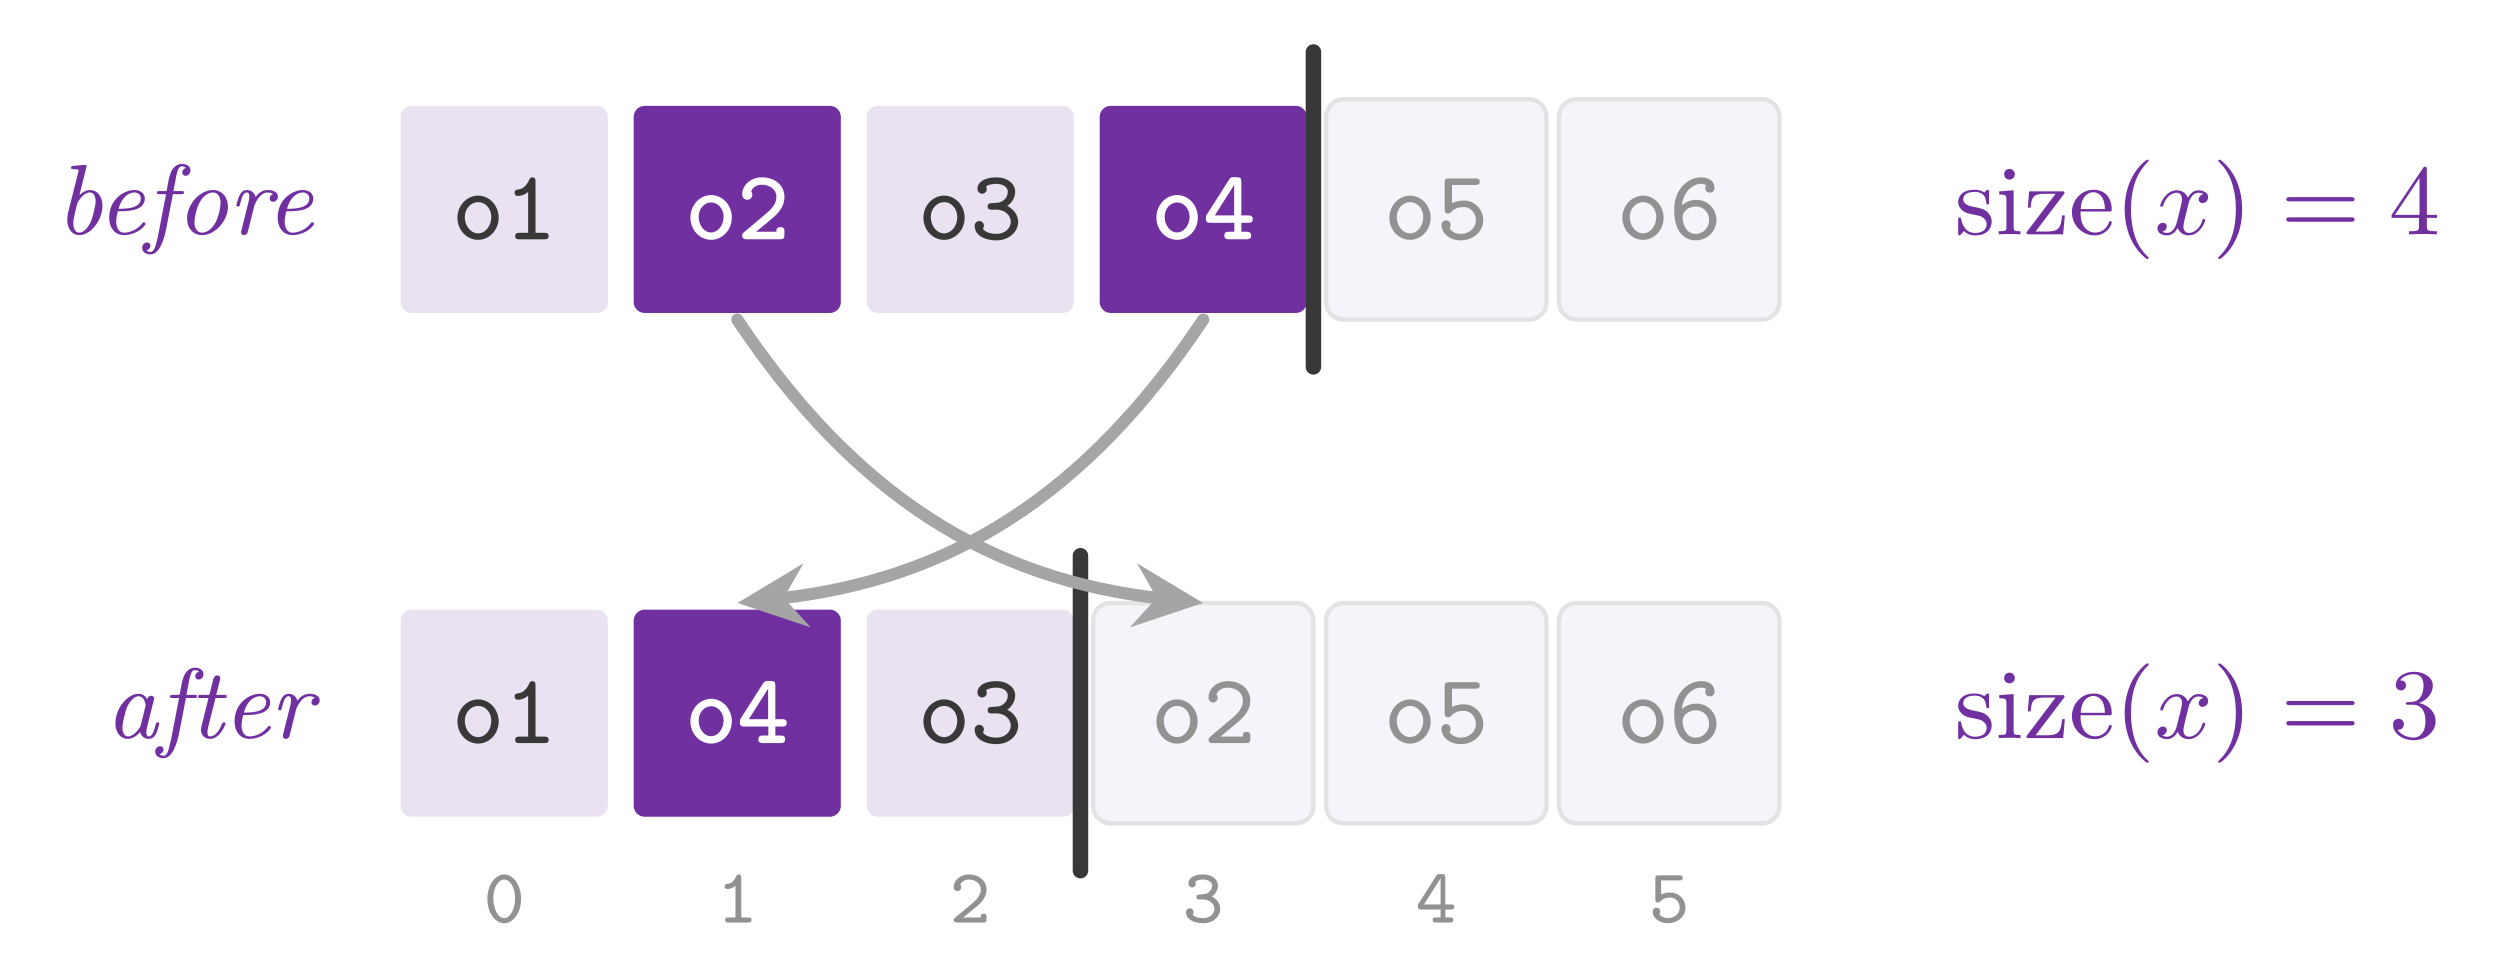
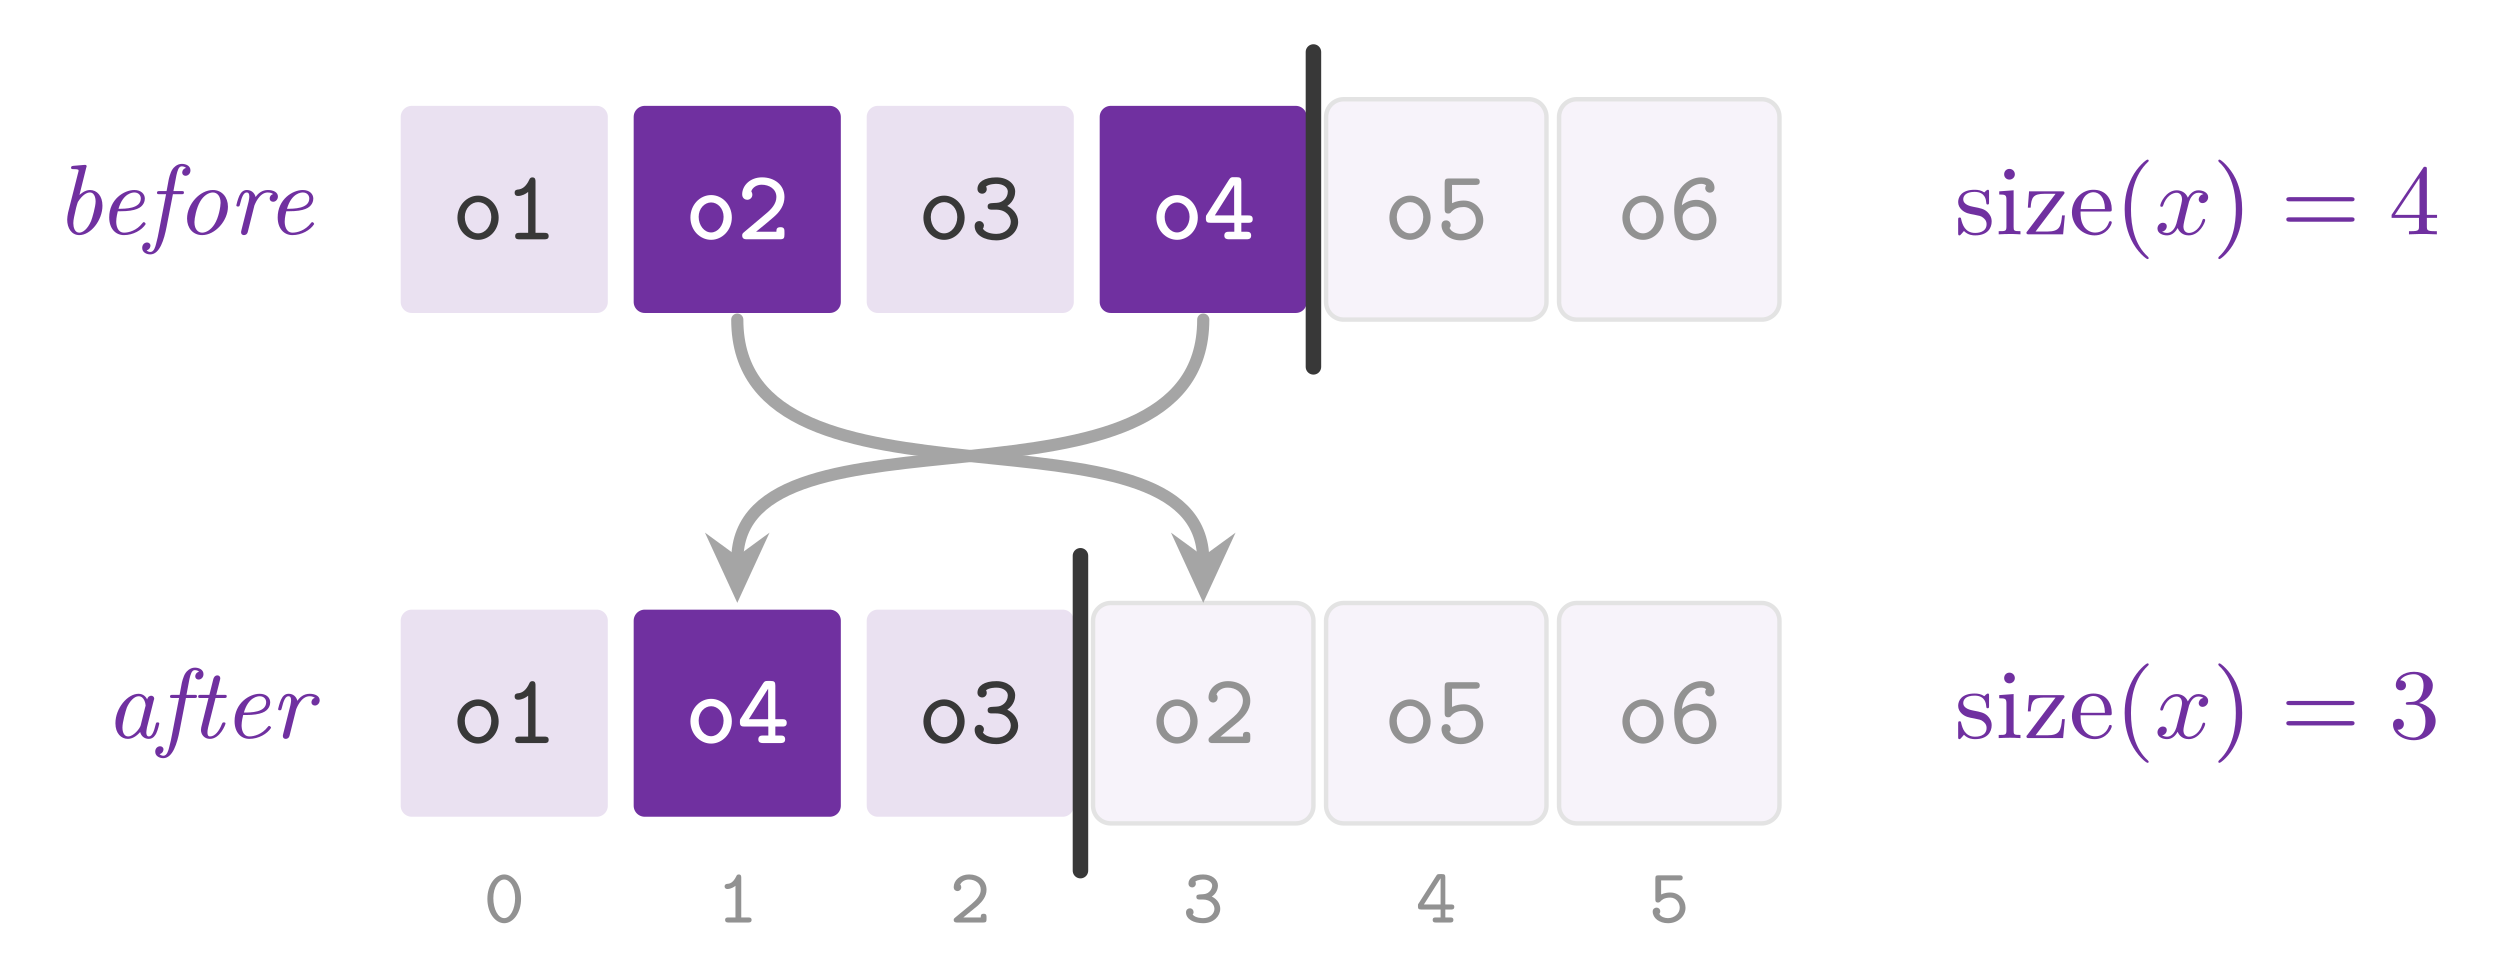
<svg xmlns="http://www.w3.org/2000/svg" xmlns:xlink="http://www.w3.org/1999/xlink" width="222.616pt" height="87.039pt" viewBox="0 0 222.616 87.039">
  <defs>
    <g>
      <g id="glyph-0-0">
        <path d="M 4.156 -2.531 C 4.156 -3.391 3.672 -3.922 3.047 -3.922 C 2.578 -3.922 2.188 -3.547 2.109 -3.484 L 2.703 -5.875 C 2.734 -6 2.75 -6.016 2.75 -6.031 C 2.75 -6.156 2.656 -6.172 2.516 -6.156 L 1.594 -6.078 C 1.453 -6.062 1.359 -6.047 1.359 -5.906 C 1.359 -5.781 1.453 -5.781 1.609 -5.781 C 2.031 -5.781 2.031 -5.719 2.031 -5.641 C 2.031 -5.578 2 -5.5 1.984 -5.438 L 1.094 -1.906 C 1.047 -1.688 1.016 -1.422 1.016 -1.281 C 1.016 -0.531 1.406 0.094 2.094 0.094 C 3.109 0.094 4.156 -1.219 4.156 -2.531 Z M 3.141 -1.156 C 2.828 -0.422 2.391 -0.125 2.094 -0.125 C 1.672 -0.125 1.562 -0.625 1.562 -0.969 C 1.562 -1.297 1.656 -1.641 1.812 -2.344 C 1.859 -2.516 1.953 -2.844 1.969 -2.859 C 2.375 -3.5 2.766 -3.703 3.031 -3.703 C 3.547 -3.703 3.547 -2.969 3.547 -2.906 C 3.547 -2.453 3.25 -1.422 3.141 -1.156 Z M 3.141 -1.156 " />
      </g>
      <g id="glyph-0-1">
        <path d="M 4.281 -0.891 C 4.25 -1.016 4.156 -1.062 4.109 -1.062 C 4.062 -1.062 4.047 -1.047 3.984 -0.969 C 3.484 -0.312 2.766 -0.125 2.359 -0.125 C 1.75 -0.125 1.656 -0.797 1.656 -1.109 C 1.656 -1.188 1.656 -1.469 1.797 -2.031 L 2.062 -2.031 C 2.719 -2.031 3.188 -2.109 3.5 -2.234 C 4.125 -2.469 4.203 -2.969 4.203 -3.156 C 4.203 -3.562 3.875 -3.922 3.266 -3.922 C 2.359 -3.922 1.031 -3.094 1.031 -1.484 C 1.031 -0.484 1.594 0.094 2.344 0.094 C 3.156 0.094 3.938 -0.344 4.281 -0.891 Z M 3.844 -3.172 C 3.844 -2.25 2.438 -2.25 1.859 -2.25 C 2.266 -3.672 3.141 -3.703 3.266 -3.703 C 3.656 -3.703 3.844 -3.438 3.844 -3.172 Z M 3.844 -3.172 " />
      </g>
      <g id="glyph-0-2">
        <path d="M 4.078 -5.672 C 4.078 -6.078 3.672 -6.25 3.312 -6.25 C 2.859 -6.25 2.562 -5.891 2.5 -5.797 C 2.266 -5.484 2.141 -4.844 2.141 -4.844 L 1.953 -3.828 L 1.344 -3.828 C 1.203 -3.828 1.094 -3.828 1.094 -3.672 C 1.094 -3.547 1.203 -3.547 1.344 -3.547 L 1.906 -3.547 L 1.281 -0.312 C 1.172 0.25 1.172 0.266 1.016 0.875 C 0.953 1.125 0.828 1.594 0.516 1.594 C 0.484 1.594 0.297 1.594 0.172 1.453 C 0.484 1.359 0.516 1.094 0.516 1.031 C 0.516 0.859 0.375 0.75 0.219 0.75 C 0.016 0.75 -0.219 0.906 -0.219 1.234 C -0.219 1.625 0.156 1.812 0.5 1.812 C 1.344 1.812 1.734 0.484 1.953 -0.641 L 2.516 -3.547 L 3.25 -3.547 C 3.406 -3.547 3.5 -3.547 3.5 -3.703 C 3.5 -3.828 3.406 -3.828 3.266 -3.828 L 2.562 -3.828 L 2.828 -5.234 C 2.922 -5.625 3.016 -6.031 3.312 -6.031 C 3.312 -6.031 3.547 -6.031 3.688 -5.891 C 3.359 -5.797 3.344 -5.531 3.344 -5.469 C 3.344 -5.297 3.484 -5.188 3.641 -5.188 C 3.828 -5.188 4.078 -5.344 4.078 -5.672 Z M 4.078 -5.672 " />
      </g>
      <g id="glyph-0-3">
        <path d="M 4.625 -2.438 C 4.625 -3.281 4.094 -3.922 3.281 -3.922 C 2.141 -3.922 0.984 -2.672 0.984 -1.375 C 0.984 -0.547 1.5 0.094 2.328 0.094 C 3.484 0.094 4.625 -1.188 4.625 -2.438 Z M 3.969 -2.781 C 3.969 -2.469 3.812 -1.453 3.406 -0.844 C 3.125 -0.406 2.703 -0.125 2.328 -0.125 C 2.031 -0.125 1.641 -0.344 1.641 -1.062 C 1.641 -1.406 1.812 -2.328 2.156 -2.906 C 2.453 -3.422 2.906 -3.703 3.281 -3.703 C 3.672 -3.703 3.969 -3.375 3.969 -2.781 Z M 3.969 -2.781 " />
      </g>
      <g id="glyph-0-4">
        <path d="M 4.422 -3.344 C 4.422 -3.719 4.016 -3.922 3.531 -3.922 C 3 -3.922 2.641 -3.609 2.438 -3.297 C 2.328 -3.703 2.031 -3.922 1.656 -3.922 C 1.359 -3.922 1.141 -3.75 0.984 -3.406 C 0.844 -3.094 0.719 -2.594 0.719 -2.562 C 0.719 -2.453 0.812 -2.453 0.875 -2.453 C 1 -2.453 1 -2.484 1.047 -2.656 C 1.219 -3.375 1.391 -3.703 1.641 -3.703 C 1.781 -3.703 1.875 -3.625 1.875 -3.344 C 1.875 -3.156 1.812 -2.922 1.812 -2.891 L 1.172 -0.344 C 1.141 -0.219 1.141 -0.188 1.141 -0.156 C 1.141 0.016 1.266 0.094 1.391 0.094 C 1.516 0.094 1.688 0.047 1.75 -0.234 L 2.328 -2.547 C 2.359 -2.609 2.75 -3.703 3.516 -3.703 C 3.562 -3.703 3.812 -3.703 4 -3.562 C 3.734 -3.484 3.688 -3.266 3.688 -3.156 C 3.688 -2.984 3.828 -2.875 4 -2.875 C 4.219 -2.875 4.422 -3.078 4.422 -3.344 Z M 4.422 -3.344 " />
      </g>
      <g id="glyph-0-5">
        <path d="M 4.797 -1.266 C 4.797 -1.375 4.688 -1.375 4.656 -1.375 C 4.516 -1.375 4.516 -1.344 4.469 -1.172 C 4.328 -0.578 4.156 -0.125 3.875 -0.125 C 3.703 -0.125 3.641 -0.266 3.641 -0.484 C 3.641 -0.562 3.672 -0.766 3.703 -0.938 L 4.297 -3.312 C 4.344 -3.438 4.344 -3.469 4.344 -3.5 C 4.344 -3.641 4.219 -3.75 4.078 -3.75 C 3.969 -3.75 3.766 -3.672 3.719 -3.422 C 3.625 -3.609 3.406 -3.922 2.953 -3.922 C 1.969 -3.922 0.891 -2.641 0.891 -1.297 C 0.891 -0.391 1.406 0.094 2 0.094 C 2.531 0.094 2.922 -0.328 3.094 -0.516 C 3.188 -0.125 3.5 0.094 3.859 0.094 C 4.266 0.094 4.453 -0.25 4.531 -0.406 C 4.688 -0.734 4.797 -1.25 4.797 -1.266 Z M 3.141 -1.109 C 3.062 -0.812 2.5 -0.125 2.031 -0.125 C 1.531 -0.125 1.516 -0.781 1.516 -0.922 C 1.516 -1.359 1.781 -2.344 1.906 -2.688 C 2.141 -3.234 2.562 -3.703 2.953 -3.703 C 3.5 -3.703 3.578 -2.953 3.578 -2.891 C 3.578 -2.844 3.578 -2.844 3.547 -2.75 Z M 3.141 -1.109 " />
      </g>
      <g id="glyph-0-6">
        <path d="M 3.25 -1.281 C 3.25 -1.375 3.141 -1.375 3.109 -1.375 C 2.984 -1.375 2.984 -1.344 2.922 -1.219 C 2.688 -0.609 2.312 -0.125 1.875 -0.125 C 1.781 -0.125 1.641 -0.141 1.641 -0.484 C 1.641 -0.562 1.656 -0.766 1.703 -0.938 L 2.359 -3.547 L 3.109 -3.547 C 3.266 -3.547 3.359 -3.547 3.359 -3.703 C 3.359 -3.828 3.281 -3.828 3.141 -3.828 L 2.422 -3.828 L 2.75 -5.125 C 2.781 -5.25 2.781 -5.266 2.781 -5.312 C 2.781 -5.453 2.672 -5.562 2.531 -5.562 C 2.297 -5.562 2.188 -5.359 2.156 -5.203 L 1.812 -3.828 L 1.062 -3.828 C 0.906 -3.828 0.812 -3.828 0.812 -3.672 C 0.812 -3.547 0.891 -3.547 1.031 -3.547 L 1.734 -3.547 L 1.109 -1.016 C 1.109 -1.016 1.062 -0.844 1.062 -0.703 C 1.062 -0.312 1.344 0.094 1.859 0.094 C 2.766 0.094 3.25 -1.188 3.25 -1.281 Z M 3.25 -1.281 " />
      </g>
      <g id="glyph-1-0">
        <path d="M 4.156 -1.922 C 4.156 -3.016 3.328 -3.891 2.328 -3.891 C 1.328 -3.891 0.484 -3.016 0.484 -1.922 C 0.484 -0.812 1.328 0.047 2.328 0.047 C 3.312 0.047 4.156 -0.812 4.156 -1.922 Z M 3.5 -1.984 C 3.5 -1.188 2.969 -0.531 2.328 -0.531 C 1.672 -0.531 1.141 -1.188 1.141 -1.984 C 1.141 -2.766 1.719 -3.312 2.328 -3.312 C 2.953 -3.312 3.5 -2.766 3.5 -1.984 Z M 3.5 -1.984 " />
      </g>
      <g id="glyph-1-1">
        <path d="M 3.953 -0.281 C 3.953 -0.578 3.719 -0.578 3.578 -0.578 L 2.781 -0.578 L 2.781 -5.141 C 2.781 -5.281 2.781 -5.516 2.5 -5.516 C 2.359 -5.516 2.281 -5.438 2.234 -5.328 C 1.953 -4.703 1.594 -4.469 1.25 -4.438 C 1.109 -4.422 0.922 -4.406 0.922 -4.141 C 0.922 -3.969 1.016 -3.859 1.219 -3.859 C 1.578 -3.859 1.922 -4.047 2.125 -4.219 L 2.125 -0.578 L 1.344 -0.578 C 1.203 -0.578 0.969 -0.578 0.969 -0.281 C 0.969 0 1.203 0 1.344 0 L 3.578 0 C 3.703 0 3.953 0 3.953 -0.281 Z M 3.953 -0.281 " />
      </g>
      <g id="glyph-1-2">
        <path d="M 4.266 -1.547 C 4.266 -2.281 3.703 -2.781 3.297 -2.969 C 3.938 -3.422 4 -4.016 4 -4.25 C 4 -4.938 3.328 -5.516 2.328 -5.516 C 1.234 -5.516 0.641 -5.078 0.641 -4.484 C 0.641 -4.219 0.844 -4.062 1.062 -4.062 C 1.281 -4.062 1.469 -4.234 1.469 -4.469 C 1.469 -4.547 1.453 -4.641 1.406 -4.703 C 1.688 -4.938 2.266 -4.938 2.328 -4.938 C 2.953 -4.938 3.344 -4.609 3.344 -4.25 C 3.344 -4 3.234 -3.641 2.891 -3.422 C 2.656 -3.266 2.5 -3.25 2.078 -3.234 C 1.734 -3.219 1.547 -3.188 1.547 -2.922 C 1.547 -2.641 1.797 -2.641 1.922 -2.641 L 2.297 -2.641 C 3.219 -2.641 3.609 -2.016 3.609 -1.562 C 3.609 -1 3.094 -0.484 2.328 -0.484 C 2.109 -0.484 1.422 -0.516 1.125 -0.938 L 1.141 -0.969 C 1.188 -1.047 1.188 -1.062 1.203 -1.156 C 1.203 -1.156 1.219 -1.188 1.219 -1.219 C 1.219 -1.438 1.031 -1.625 0.812 -1.625 C 0.594 -1.625 0.391 -1.484 0.391 -1.188 C 0.391 -0.406 1.219 0.094 2.328 0.094 C 3.484 0.094 4.266 -0.703 4.266 -1.547 Z M 4.266 -1.547 " />
      </g>
      <g id="glyph-1-3">
        <path d="M 4.188 -1.688 C 4.188 -2.594 3.484 -3.453 2.453 -3.453 C 2.156 -3.453 1.797 -3.406 1.406 -3.219 L 1.406 -4.844 L 3.5 -4.844 C 3.625 -4.844 3.875 -4.844 3.875 -5.125 C 3.875 -5.422 3.641 -5.422 3.5 -5.422 L 1.141 -5.422 C 0.828 -5.422 0.75 -5.344 0.75 -5.016 L 0.75 -2.703 C 0.75 -2.531 0.75 -2.297 1.062 -2.297 C 1.219 -2.297 1.266 -2.344 1.344 -2.438 C 1.609 -2.75 2 -2.875 2.438 -2.875 C 3.141 -2.875 3.531 -2.25 3.531 -1.688 C 3.531 -1 2.922 -0.484 2.188 -0.484 C 1.844 -0.484 1.375 -0.625 1.188 -1 L 1.188 -1.016 C 1.25 -1.094 1.266 -1.125 1.281 -1.219 C 1.281 -1.219 1.281 -1.25 1.281 -1.281 C 1.281 -1.516 1.109 -1.688 0.875 -1.688 C 0.703 -1.688 0.469 -1.594 0.469 -1.25 C 0.469 -0.531 1.188 0.094 2.188 0.094 C 3.297 0.094 4.188 -0.703 4.188 -1.688 Z M 4.188 -1.688 " />
      </g>
      <g id="glyph-1-4">
        <path d="M 4.203 -1.719 C 4.203 -2.719 3.422 -3.516 2.422 -3.516 C 1.938 -3.516 1.484 -3.344 1.125 -3.031 C 1.25 -4.203 2.047 -4.938 2.844 -4.938 C 2.922 -4.938 3.141 -4.938 3.281 -4.797 C 3.234 -4.734 3.203 -4.641 3.203 -4.562 C 3.203 -4.359 3.359 -4.156 3.609 -4.156 C 3.859 -4.156 4.031 -4.328 4.031 -4.594 C 4.031 -5 3.75 -5.516 2.844 -5.516 C 1.641 -5.516 0.438 -4.422 0.438 -2.656 C 0.438 -0.562 1.422 0.094 2.359 0.094 C 3.312 0.094 4.203 -0.641 4.203 -1.719 Z M 3.547 -1.719 C 3.547 -0.984 2.984 -0.484 2.344 -0.484 C 1.484 -0.484 1.188 -1.422 1.188 -1.969 C 1.188 -2.469 1.688 -2.922 2.375 -2.922 C 3.094 -2.922 3.547 -2.359 3.547 -1.719 Z M 3.547 -1.719 " />
      </g>
      <g id="glyph-1-5">
        <path d="M 4.188 -0.375 L 4.188 -0.625 C 4.188 -0.797 4.188 -1 3.859 -1 C 3.531 -1 3.531 -0.812 3.531 -0.578 L 1.531 -0.578 C 2 -0.984 3 -1.781 3.219 -1.984 C 3.547 -2.297 4.188 -2.891 4.188 -3.766 C 4.188 -4.828 3.312 -5.516 2.203 -5.516 C 1.172 -5.516 0.469 -4.812 0.469 -4.062 C 0.469 -3.703 0.75 -3.609 0.875 -3.609 C 1.062 -3.609 1.281 -3.766 1.281 -4.031 C 1.281 -4.219 1.219 -4.281 1.172 -4.328 C 1.328 -4.719 1.719 -4.938 2.172 -4.938 C 2.875 -4.938 3.531 -4.531 3.531 -3.766 C 3.531 -3.156 3.047 -2.625 2.703 -2.328 L 0.594 -0.547 C 0.531 -0.484 0.469 -0.422 0.469 -0.297 C 0.469 0 0.703 0 0.844 0 L 3.812 0 C 4.109 0 4.188 -0.078 4.188 -0.375 Z M 4.188 -0.375 " />
      </g>
      <g id="glyph-2-0">
        <path d="M 4.172 -1.938 C 4.172 -3.062 3.328 -3.938 2.328 -3.938 C 1.328 -3.938 0.484 -3.062 0.484 -1.938 C 0.484 -0.797 1.344 0.047 2.328 0.047 C 3.312 0.047 4.172 -0.812 4.172 -1.938 Z M 3.438 -2 C 3.438 -1.234 2.922 -0.609 2.328 -0.609 C 1.719 -0.609 1.219 -1.234 1.219 -2 C 1.219 -2.75 1.75 -3.281 2.328 -3.281 C 2.906 -3.281 3.438 -2.75 3.438 -2 Z M 3.438 -2 " />
      </g>
      <g id="glyph-2-1">
        <path d="M 4.203 -0.422 L 4.203 -0.641 C 4.203 -0.859 4.203 -1.078 3.859 -1.078 C 3.516 -1.078 3.484 -0.922 3.484 -0.672 L 1.672 -0.672 C 2.188 -1.094 2.906 -1.672 3.25 -1.984 C 3.812 -2.469 4.203 -3.047 4.203 -3.766 C 4.203 -4.844 3.312 -5.516 2.203 -5.516 C 1.141 -5.516 0.438 -4.781 0.438 -4 C 0.438 -3.625 0.734 -3.516 0.891 -3.516 C 1.109 -3.516 1.344 -3.688 1.344 -3.969 C 1.344 -4.078 1.297 -4.203 1.25 -4.281 C 1.375 -4.625 1.734 -4.859 2.172 -4.859 C 2.844 -4.859 3.484 -4.484 3.484 -3.766 C 3.484 -3.172 3.062 -2.688 2.5 -2.234 L 0.594 -0.625 C 0.5 -0.547 0.438 -0.484 0.438 -0.344 C 0.438 -0.016 0.688 0 0.859 0 L 3.797 0 C 4.141 0 4.203 -0.094 4.203 -0.422 Z M 4.203 -0.422 " />
      </g>
      <g id="glyph-2-2">
        <path d="M 4.406 -1.797 C 4.406 -2.125 4.156 -2.125 4 -2.125 L 3.391 -2.125 L 3.391 -5.109 C 3.391 -5.438 3.312 -5.531 2.969 -5.531 L 2.719 -5.531 C 2.484 -5.531 2.438 -5.516 2.297 -5.312 L 0.328 -2.219 C 0.234 -2.094 0.234 -2.062 0.234 -1.875 C 0.234 -1.531 0.344 -1.469 0.656 -1.469 L 2.766 -1.469 L 2.766 -0.672 L 2.297 -0.672 C 2.125 -0.672 1.875 -0.656 1.875 -0.328 C 1.875 -0.016 2.141 0 2.297 0 L 3.859 0 C 4.016 0 4.266 -0.016 4.266 -0.328 C 4.266 -0.656 4.031 -0.672 3.859 -0.672 L 3.391 -0.672 L 3.391 -1.469 L 4 -1.469 C 4.156 -1.469 4.406 -1.469 4.406 -1.797 Z M 2.75 -2.125 L 1.031 -2.125 L 2.75 -4.844 Z M 2.75 -2.125 " />
      </g>
      <g id="glyph-3-0">
        <path d="M 3.281 -1.141 C 3.281 -1.531 3.109 -1.781 2.906 -1.984 C 2.609 -2.266 2.297 -2.328 1.641 -2.453 C 1.406 -2.5 0.75 -2.625 0.75 -3.125 C 0.75 -3.406 0.953 -3.781 1.766 -3.781 C 2.719 -3.781 2.781 -3.047 2.797 -2.828 C 2.812 -2.719 2.812 -2.656 2.922 -2.656 C 3.047 -2.656 3.047 -2.719 3.047 -2.891 L 3.047 -3.75 C 3.047 -3.891 3.047 -3.969 2.953 -3.969 C 2.906 -3.969 2.891 -3.969 2.766 -3.875 C 2.75 -3.859 2.672 -3.766 2.625 -3.734 C 2.344 -3.922 2.062 -3.969 1.766 -3.969 C 0.594 -3.969 0.297 -3.328 0.297 -2.875 C 0.297 -2.594 0.422 -2.359 0.625 -2.172 C 0.938 -1.891 1.266 -1.828 1.719 -1.75 C 2.172 -1.656 2.328 -1.641 2.516 -1.484 C 2.609 -1.406 2.828 -1.25 2.828 -0.906 C 2.828 -0.125 1.938 -0.125 1.812 -0.125 C 0.906 -0.125 0.672 -0.875 0.562 -1.359 C 0.547 -1.453 0.531 -1.5 0.422 -1.5 C 0.297 -1.5 0.297 -1.422 0.297 -1.266 L 0.297 -0.141 C 0.297 0.016 0.297 0.094 0.406 0.094 C 0.469 0.094 0.469 0.094 0.625 -0.078 C 0.672 -0.141 0.766 -0.25 0.812 -0.297 C 1.188 0.078 1.594 0.094 1.812 0.094 C 2.906 0.094 3.281 -0.547 3.281 -1.141 Z M 3.281 -1.141 " />
      </g>
      <g id="glyph-3-1">
        <path d="M 2.25 0 L 2.25 -0.281 C 1.672 -0.281 1.641 -0.312 1.641 -0.672 L 1.641 -3.922 L 0.359 -3.828 L 0.359 -3.547 C 0.922 -3.547 1 -3.5 1 -3.062 L 1 -0.688 C 1 -0.281 0.906 -0.281 0.312 -0.281 L 0.312 0 C 0.719 -0.016 0.906 -0.031 1.297 -0.031 C 1.438 -0.031 1.812 -0.031 2.25 0 Z M 1.75 -5.344 C 1.75 -5.625 1.531 -5.828 1.266 -5.828 C 1 -5.828 0.797 -5.625 0.797 -5.344 C 0.797 -5.078 1 -4.875 1.266 -4.875 C 1.531 -4.875 1.75 -5.078 1.75 -5.344 Z M 1.75 -5.344 " />
      </g>
      <g id="glyph-3-2">
        <path d="M 3.672 -1.688 L 3.422 -1.688 C 3.328 -0.703 3.219 -0.25 2.109 -0.25 L 1.062 -0.25 L 3.562 -3.547 C 3.641 -3.641 3.641 -3.656 3.641 -3.688 C 3.641 -3.828 3.547 -3.828 3.406 -3.828 L 0.484 -3.828 L 0.375 -2.375 L 0.625 -2.375 C 0.688 -3.281 0.844 -3.609 1.844 -3.609 L 2.844 -3.609 L 0.344 -0.297 C 0.25 -0.203 0.25 -0.188 0.25 -0.141 C 0.25 0 0.344 0 0.5 0 L 3.516 0 Z M 3.672 -1.688 " />
      </g>
      <g id="glyph-3-3">
        <path d="M 3.797 -1.062 C 3.797 -1.125 3.75 -1.172 3.672 -1.172 C 3.578 -1.172 3.547 -1.109 3.547 -1.078 C 3.234 -0.172 2.453 -0.156 2.312 -0.156 C 1.891 -0.156 1.531 -0.391 1.328 -0.688 C 1.031 -1.125 1.016 -1.656 1.016 -2.031 L 3.547 -2.031 C 3.75 -2.031 3.797 -2.031 3.797 -2.219 C 3.797 -3.141 3.297 -3.969 2.156 -3.969 C 1.094 -3.969 0.25 -3.047 0.25 -1.953 C 0.25 -0.797 1.188 0.094 2.266 0.094 C 3.359 0.094 3.797 -0.859 3.797 -1.062 Z M 3.188 -2.25 L 1.031 -2.25 C 1.109 -3.609 1.906 -3.75 2.156 -3.75 C 2.641 -3.75 3.172 -3.375 3.188 -2.25 Z M 3.188 -2.25 " />
      </g>
      <g id="glyph-3-4">
        <path d="M 3.031 2.109 C 3.031 2.062 3 2.047 2.953 1.984 C 1.797 0.938 1.453 -0.672 1.453 -2.219 C 1.453 -3.594 1.719 -5.266 2.969 -6.453 C 3.016 -6.484 3.031 -6.516 3.031 -6.562 C 3.031 -6.625 2.984 -6.656 2.922 -6.656 C 2.812 -6.656 2.016 -6.016 1.531 -5.047 C 1.109 -4.203 0.891 -3.281 0.891 -2.234 C 0.891 -1.594 0.969 -0.578 1.469 0.469 C 1.984 1.562 2.812 2.203 2.922 2.203 C 2.984 2.203 3.031 2.172 3.031 2.109 Z M 3.031 2.109 " />
      </g>
      <g id="glyph-3-5">
        <path d="M 2.641 -2.234 C 2.641 -2.953 2.531 -3.938 2.078 -4.922 C 1.547 -6.016 0.734 -6.656 0.625 -6.656 C 0.531 -6.656 0.516 -6.578 0.516 -6.562 C 0.516 -6.516 0.531 -6.484 0.594 -6.422 C 1.109 -5.969 2.078 -4.75 2.078 -2.234 C 2.078 -0.953 1.859 0.812 0.562 2 C 0.547 2.031 0.516 2.062 0.516 2.109 C 0.516 2.141 0.531 2.203 0.625 2.203 C 0.734 2.203 1.531 1.578 2 0.609 C 2.438 -0.25 2.641 -1.156 2.641 -2.234 Z M 2.641 -2.234 " />
      </g>
      <g id="glyph-3-6">
        <path d="M 6.578 -3.125 C 6.578 -3.312 6.375 -3.312 6.25 -3.312 L 0.828 -3.312 C 0.703 -3.312 0.5 -3.312 0.5 -3.125 C 0.5 -2.938 0.688 -2.938 0.797 -2.938 L 6.281 -2.938 C 6.406 -2.938 6.578 -2.938 6.578 -3.125 Z M 6.578 -1.328 C 6.578 -1.516 6.406 -1.516 6.281 -1.516 L 0.797 -1.516 C 0.688 -1.516 0.5 -1.516 0.5 -1.328 C 0.5 -1.125 0.703 -1.125 0.828 -1.125 L 6.25 -1.125 C 6.375 -1.125 6.578 -1.125 6.578 -1.328 Z M 6.578 -1.328 " />
      </g>
      <g id="glyph-3-7">
        <path d="M 4.297 -1.469 L 4.297 -1.734 L 3.391 -1.734 L 3.391 -5.766 C 3.391 -5.953 3.391 -6.016 3.219 -6.016 C 3.109 -6.016 3.109 -6 3.031 -5.875 L 0.25 -1.734 L 0.25 -1.469 L 2.688 -1.469 L 2.688 -0.703 C 2.688 -0.375 2.656 -0.281 1.984 -0.281 L 1.797 -0.281 L 1.797 0 C 2.359 -0.031 2.969 -0.031 3.031 -0.031 C 3.078 -0.031 3.719 -0.031 4.281 0 L 4.281 -0.281 L 4.078 -0.281 C 3.422 -0.281 3.391 -0.375 3.391 -0.703 L 3.391 -1.469 Z M 2.734 -1.734 L 0.547 -1.734 L 2.734 -5.016 Z M 2.734 -1.734 " />
      </g>
      <g id="glyph-3-8">
        <path d="M 4.172 -1.516 C 4.172 -2.281 3.562 -2.938 2.703 -3.125 C 3.531 -3.438 3.922 -4.078 3.922 -4.688 C 3.922 -5.375 3.172 -5.906 2.25 -5.906 C 1.328 -5.906 0.625 -5.391 0.625 -4.719 C 0.625 -4.422 0.828 -4.25 1.078 -4.25 C 1.344 -4.25 1.531 -4.438 1.531 -4.688 C 1.531 -5 1.312 -5.141 1.016 -5.141 C 1.25 -5.516 1.781 -5.688 2.219 -5.688 C 2.953 -5.688 3.094 -5.109 3.094 -4.688 C 3.094 -4.422 3.047 -4 2.828 -3.656 C 2.547 -3.25 2.234 -3.234 1.984 -3.219 C 1.75 -3.203 1.734 -3.203 1.672 -3.203 C 1.594 -3.188 1.516 -3.188 1.516 -3.094 C 1.516 -2.969 1.594 -2.969 1.734 -2.969 L 2.156 -2.969 C 2.922 -2.969 3.266 -2.359 3.266 -1.516 C 3.266 -0.375 2.656 -0.047 2.203 -0.047 C 2.047 -0.047 1.188 -0.094 0.781 -0.75 C 1.094 -0.703 1.344 -0.938 1.344 -1.234 C 1.344 -1.531 1.125 -1.719 0.875 -1.719 C 0.641 -1.719 0.375 -1.578 0.375 -1.203 C 0.375 -0.422 1.203 0.188 2.234 0.188 C 3.344 0.188 4.172 -0.609 4.172 -1.516 Z M 4.172 -1.516 " />
      </g>
      <g id="glyph-4-0">
        <path d="M 4.516 -1.266 C 4.516 -1.312 4.484 -1.375 4.406 -1.375 C 4.297 -1.375 4.297 -1.344 4.25 -1.203 C 4.062 -0.562 3.547 -0.125 3.078 -0.125 C 2.828 -0.125 2.578 -0.281 2.578 -0.703 C 2.578 -0.906 2.703 -1.391 2.781 -1.734 L 3.078 -2.906 C 3.188 -3.234 3.453 -3.703 3.906 -3.703 C 4.062 -3.703 4.234 -3.672 4.359 -3.578 C 4.031 -3.516 3.938 -3.234 3.938 -3.109 C 3.938 -2.938 4.062 -2.781 4.281 -2.781 C 4.531 -2.781 4.781 -3 4.781 -3.312 C 4.781 -3.719 4.328 -3.922 3.906 -3.922 C 3.375 -3.922 3.078 -3.453 2.969 -3.266 C 2.797 -3.703 2.406 -3.922 1.984 -3.922 C 1.031 -3.922 0.516 -2.781 0.516 -2.562 C 0.516 -2.469 0.578 -2.453 0.641 -2.453 C 0.719 -2.453 0.75 -2.5 0.766 -2.547 C 1.031 -3.422 1.625 -3.703 1.969 -3.703 C 2.219 -3.703 2.453 -3.531 2.453 -3.109 C 2.453 -2.797 2.062 -1.375 1.953 -0.953 C 1.875 -0.672 1.609 -0.125 1.125 -0.125 C 0.953 -0.125 0.766 -0.188 0.672 -0.234 C 0.922 -0.281 1.094 -0.484 1.094 -0.719 C 1.094 -0.938 0.922 -1.031 0.75 -1.031 C 0.5 -1.031 0.266 -0.812 0.266 -0.516 C 0.266 -0.078 0.75 0.094 1.125 0.094 C 1.641 0.094 1.938 -0.328 2.062 -0.562 C 2.297 0.016 2.812 0.094 3.047 0.094 C 4.016 0.094 4.516 -1.062 4.516 -1.266 Z M 4.516 -1.266 " />
      </g>
      <g id="glyph-5-0">
        <path d="M 3.328 -2.109 C 3.328 -3.375 2.609 -4.281 1.828 -4.281 C 1.047 -4.281 0.328 -3.359 0.328 -2.109 C 0.328 -0.828 1.047 0.062 1.828 0.062 C 2.609 0.062 3.328 -0.844 3.328 -2.109 Z M 2.797 -2.172 C 2.797 -1.188 2.359 -0.391 1.828 -0.391 C 1.281 -0.391 0.859 -1.188 0.859 -2.172 C 0.859 -3.156 1.328 -3.828 1.828 -3.828 C 2.328 -3.828 2.797 -3.156 2.797 -2.172 Z M 2.797 -2.172 " />
      </g>
      <g id="glyph-5-1">
        <path d="M 3.109 -0.234 C 3.109 -0.453 2.906 -0.453 2.797 -0.453 L 2.188 -0.453 L 2.188 -3.984 C 2.188 -4.094 2.188 -4.281 1.969 -4.281 C 1.812 -4.281 1.781 -4.188 1.75 -4.125 C 1.438 -3.484 1.125 -3.453 0.906 -3.438 C 0.812 -3.438 0.703 -3.344 0.703 -3.219 C 0.703 -3.125 0.75 -2.984 0.953 -2.984 C 1.281 -2.984 1.578 -3.188 1.672 -3.266 L 1.672 -0.453 L 1.047 -0.453 C 0.953 -0.453 0.75 -0.453 0.75 -0.234 C 0.75 0 0.953 0 1.047 0 L 2.797 0 C 2.906 0 3.109 0 3.109 -0.234 Z M 3.109 -0.234 " />
      </g>
      <g id="glyph-5-2">
        <path d="M 3.281 -0.297 L 3.281 -0.484 C 3.281 -0.609 3.281 -0.781 3.031 -0.781 C 2.766 -0.781 2.766 -0.625 2.766 -0.453 L 1.219 -0.453 C 1.734 -0.875 2.281 -1.312 2.516 -1.516 C 2.906 -1.875 3.281 -2.312 3.281 -2.922 C 3.281 -3.734 2.594 -4.281 1.734 -4.281 C 0.922 -4.281 0.359 -3.75 0.359 -3.156 C 0.359 -2.859 0.594 -2.797 0.703 -2.797 C 0.844 -2.797 1.031 -2.922 1.031 -3.141 C 1.031 -3.219 1 -3.328 0.938 -3.375 C 1.047 -3.625 1.344 -3.828 1.703 -3.828 C 2.266 -3.828 2.766 -3.5 2.766 -2.922 C 2.766 -2.422 2.375 -2.016 1.953 -1.656 L 0.5 -0.453 C 0.406 -0.375 0.359 -0.344 0.359 -0.234 C 0.359 0 0.562 0 0.672 0 L 2.984 0 C 3.219 0 3.281 -0.062 3.281 -0.297 Z M 3.281 -0.297 " />
      </g>
      <g id="glyph-5-3">
        <path d="M 3.344 -1.219 C 3.344 -1.594 3.141 -2.047 2.594 -2.312 C 2.906 -2.516 3.141 -2.875 3.141 -3.297 C 3.141 -3.828 2.609 -4.281 1.828 -4.281 C 1 -4.281 0.516 -3.969 0.516 -3.469 C 0.516 -3.25 0.672 -3.125 0.844 -3.125 C 1.031 -3.125 1.172 -3.266 1.172 -3.453 C 1.172 -3.562 1.156 -3.609 1.125 -3.641 C 1.344 -3.828 1.781 -3.828 1.828 -3.828 C 2.312 -3.828 2.625 -3.562 2.625 -3.297 C 2.625 -3.188 2.594 -2.938 2.344 -2.719 C 2.156 -2.547 1.953 -2.531 1.734 -2.516 C 1.344 -2.5 1.219 -2.484 1.219 -2.281 C 1.219 -2.047 1.406 -2.047 1.516 -2.047 L 1.812 -2.047 C 2.516 -2.047 2.828 -1.562 2.828 -1.219 C 2.828 -0.812 2.453 -0.391 1.828 -0.391 C 1.734 -0.391 1.156 -0.391 0.891 -0.703 L 0.906 -0.734 C 0.953 -0.797 0.953 -0.812 0.969 -0.875 C 0.969 -0.875 0.969 -0.906 0.969 -0.938 C 0.969 -1.109 0.844 -1.266 0.641 -1.266 C 0.469 -1.266 0.297 -1.141 0.297 -0.906 C 0.297 -0.297 0.969 0.062 1.828 0.062 C 2.766 0.062 3.344 -0.578 3.344 -1.219 Z M 3.344 -1.219 " />
      </g>
      <g id="glyph-5-4">
        <path d="M 3.438 -1.391 C 3.438 -1.609 3.25 -1.609 3.156 -1.609 L 2.641 -1.609 L 2.641 -4.016 C 2.641 -4.25 2.578 -4.312 2.344 -4.312 L 2.141 -4.312 C 1.969 -4.312 1.922 -4.312 1.828 -4.156 L 0.266 -1.703 C 0.203 -1.625 0.203 -1.609 0.203 -1.453 C 0.203 -1.25 0.234 -1.156 0.5 -1.156 L 2.219 -1.156 L 2.219 -0.453 L 1.812 -0.453 C 1.688 -0.453 1.516 -0.453 1.516 -0.234 C 1.516 0 1.688 0 1.812 0 L 3.062 0 C 3.172 0 3.359 0 3.359 -0.234 C 3.359 -0.453 3.172 -0.453 3.062 -0.453 L 2.641 -0.453 L 2.641 -1.156 L 3.156 -1.156 C 3.25 -1.156 3.438 -1.156 3.438 -1.391 Z M 2.219 -1.609 L 0.734 -1.609 L 2.219 -3.938 Z M 2.219 -1.609 " />
      </g>
      <g id="glyph-5-5">
        <path d="M 3.281 -1.312 C 3.281 -2.016 2.734 -2.672 1.922 -2.672 C 1.703 -2.672 1.422 -2.641 1.109 -2.5 L 1.109 -3.75 L 2.75 -3.75 C 2.844 -3.75 3.031 -3.75 3.031 -3.984 C 3.031 -4.203 2.844 -4.203 2.75 -4.203 L 0.891 -4.203 C 0.656 -4.203 0.594 -4.156 0.594 -3.906 L 0.594 -2.078 C 0.594 -1.953 0.594 -1.781 0.828 -1.781 C 0.938 -1.781 0.984 -1.812 1.047 -1.875 C 1.141 -1.984 1.359 -2.219 1.922 -2.219 C 2.453 -2.219 2.766 -1.75 2.766 -1.312 C 2.766 -0.797 2.281 -0.391 1.719 -0.391 C 1.438 -0.391 1.078 -0.5 0.953 -0.766 C 0.984 -0.797 1.031 -0.891 1.031 -1 C 1.031 -1.203 0.875 -1.328 0.703 -1.328 C 0.547 -1.328 0.359 -1.219 0.359 -0.984 C 0.359 -0.391 0.953 0.062 1.719 0.062 C 2.594 0.062 3.281 -0.547 3.281 -1.312 Z M 3.281 -1.312 " />
      </g>
    </g>
    <clipPath id="clip-0">
      <path clip-rule="nonzero" d="M 18 36 L 72 36 L 72 86.09 L 18 86.09 Z M 18 36 " />
    </clipPath>
    <clipPath id="clip-1">
      <path clip-rule="nonzero" d="M 39 36 L 93 36 L 93 86.09 L 39 86.09 Z M 39 36 " />
    </clipPath>
    <clipPath id="clip-2">
      <path clip-rule="nonzero" d="M 59 36 L 113 36 L 113 86.09 L 59 86.09 Z M 59 36 " />
    </clipPath>
  </defs>
  <g fill="rgb(43.921%, 18.825%, 62.746%)" fill-opacity="1">
    <use xlink:href="#glyph-0-0" x="4.967" y="20.842" />
  </g>
  <g fill="rgb(43.921%, 18.825%, 62.746%)" fill-opacity="1">
    <use xlink:href="#glyph-0-1" x="8.694" y="20.842" />
    <use xlink:href="#glyph-0-2" x="12.881" y="20.842" />
    <use xlink:href="#glyph-0-3" x="15.673" y="20.842" />
    <use xlink:href="#glyph-0-4" x="20.326" y="20.842" />
  </g>
  <g fill="rgb(43.921%, 18.825%, 62.746%)" fill-opacity="1">
    <use xlink:href="#glyph-0-1" x="23.696" y="20.842" />
  </g>
  <path fill-rule="nonzero" fill="rgb(91.817%, 88.155%, 94.565%)" fill-opacity="1" stroke-width="1.196" stroke-linecap="round" stroke-linejoin="miter" stroke="rgb(100%, 100%, 100%)" stroke-opacity="1" stroke-miterlimit="10" d="M 8.328 9.922 L -8.326 9.922 C -9.207 9.922 -9.922 9.207 -9.922 8.326 L -9.922 -8.329 C -9.922 -9.209 -9.207 -9.92 -8.326 -9.92 L 8.328 -9.92 C 9.209 -9.92 9.92 -9.209 9.92 -8.329 L 9.92 8.326 C 9.92 9.207 9.209 9.922 8.328 9.922 Z M 8.328 9.922 " transform="matrix(0.98908, 0, 0, -0.98908, 44.90318, 18.64909)" />
  <g fill="rgb(21.999%, 21.999%, 21.999%)" fill-opacity="1">
    <use xlink:href="#glyph-1-0" x="40.248" y="21.311" />
    <use xlink:href="#glyph-1-1" x="44.904" y="21.311" />
  </g>
  <path fill-rule="nonzero" fill="rgb(43.921%, 18.825%, 62.746%)" fill-opacity="1" stroke-width="1.196" stroke-linecap="round" stroke-linejoin="miter" stroke="rgb(100%, 100%, 100%)" stroke-opacity="1" stroke-miterlimit="10" d="M 29.304 9.922 L 12.649 9.922 C 11.768 9.922 11.053 9.207 11.053 8.326 L 11.053 -8.329 C 11.053 -9.209 11.768 -9.92 12.649 -9.92 L 29.304 -9.92 C 30.184 -9.92 30.899 -9.209 30.899 -8.329 L 30.899 8.326 C 30.899 9.207 30.184 9.922 29.304 9.922 Z M 29.304 9.922 " transform="matrix(0.98908, 0, 0, -0.98908, 44.90318, 18.64909)" />
  <g fill="rgb(100%, 100%, 100%)" fill-opacity="1">
    <use xlink:href="#glyph-2-0" x="60.995" y="21.308" />
    <use xlink:href="#glyph-2-1" x="65.65" y="21.308" />
  </g>
  <path fill-rule="nonzero" fill="rgb(91.817%, 88.155%, 94.565%)" fill-opacity="1" stroke-width="1.196" stroke-linecap="round" stroke-linejoin="miter" stroke="rgb(100%, 100%, 100%)" stroke-opacity="1" stroke-miterlimit="10" d="M 50.279 9.922 L 33.624 9.922 C 32.747 9.922 32.033 9.207 32.033 8.326 L 32.033 -8.329 C 32.033 -9.209 32.747 -9.92 33.624 -9.92 L 50.279 -9.92 C 51.159 -9.92 51.874 -9.209 51.874 -8.329 L 51.874 8.326 C 51.874 9.207 51.159 9.922 50.279 9.922 Z M 50.279 9.922 " transform="matrix(0.98908, 0, 0, -0.98908, 44.90318, 18.64909)" />
  <g fill="rgb(21.999%, 21.999%, 21.999%)" fill-opacity="1">
    <use xlink:href="#glyph-1-0" x="81.742" y="21.311" />
    <use xlink:href="#glyph-1-2" x="86.398" y="21.311" />
  </g>
  <path fill-rule="nonzero" fill="rgb(43.921%, 18.825%, 62.746%)" fill-opacity="1" stroke-width="1.196" stroke-linecap="round" stroke-linejoin="miter" stroke="rgb(100%, 100%, 100%)" stroke-opacity="1" stroke-miterlimit="10" d="M 71.258 9.922 L 54.603 9.922 C 53.723 9.922 53.008 9.207 53.008 8.326 L 53.008 -8.329 C 53.008 -9.209 53.723 -9.92 54.603 -9.92 L 71.258 -9.92 C 72.139 -9.92 72.849 -9.209 72.849 -8.329 L 72.849 8.326 C 72.849 9.207 72.139 9.922 71.258 9.922 Z M 71.258 9.922 " transform="matrix(0.98908, 0, 0, -0.98908, 44.90318, 18.64909)" />
  <g fill="rgb(100%, 100%, 100%)" fill-opacity="1">
    <use xlink:href="#glyph-2-0" x="102.489" y="21.308" />
    <use xlink:href="#glyph-2-2" x="107.145" y="21.308" />
  </g>
  <path fill-rule="nonzero" fill="rgb(96.877%, 95.479%, 97.925%)" fill-opacity="1" stroke-width="0.399" stroke-linecap="round" stroke-linejoin="miter" stroke="rgb(89.079%, 89.079%, 89.079%)" stroke-opacity="1" stroke-miterlimit="10" d="M 92.233 9.922 L 75.578 9.922 C 74.698 9.922 73.987 9.207 73.987 8.326 L 73.987 -8.329 C 73.987 -9.209 74.698 -9.92 75.578 -9.92 L 92.233 -9.92 C 93.114 -9.92 93.829 -9.209 93.829 -8.329 L 93.829 8.326 C 93.829 9.207 93.114 9.922 92.233 9.922 Z M 92.233 9.922 " transform="matrix(0.98908, 0, 0, -0.98908, 44.90318, 18.64909)" />
  <g fill="rgb(57.1%, 57.1%, 57.1%)" fill-opacity="1">
    <use xlink:href="#glyph-1-0" x="123.236" y="21.311" />
    <use xlink:href="#glyph-1-3" x="127.892" y="21.311" />
  </g>
  <path fill-rule="nonzero" fill="rgb(96.877%, 95.479%, 97.925%)" fill-opacity="1" stroke-width="0.399" stroke-linecap="round" stroke-linejoin="miter" stroke="rgb(89.079%, 89.079%, 89.079%)" stroke-opacity="1" stroke-miterlimit="10" d="M 113.212 9.922 L 96.558 9.922 C 95.677 9.922 94.962 9.207 94.962 8.326 L 94.962 -8.329 C 94.962 -9.209 95.677 -9.92 96.558 -9.92 L 113.212 -9.92 C 114.089 -9.92 114.804 -9.209 114.804 -8.329 L 114.804 8.326 C 114.804 9.207 114.089 9.922 113.212 9.922 Z M 113.212 9.922 " transform="matrix(0.98908, 0, 0, -0.98908, 44.90318, 18.64909)" />
  <g fill="rgb(57.1%, 57.1%, 57.1%)" fill-opacity="1">
    <use xlink:href="#glyph-1-0" x="143.984" y="21.311" />
    <use xlink:href="#glyph-1-4" x="148.64" y="21.311" />
  </g>
  <path fill="none" stroke-width="1.395" stroke-linecap="round" stroke-linejoin="miter" stroke="rgb(21.999%, 21.999%, 21.999%)" stroke-opacity="1" stroke-miterlimit="10" d="M 72.849 14.175 L 72.849 -14.174 " transform="matrix(0.98908, 0, 0, -0.98908, 44.90318, 18.64909)" />
  <g fill="rgb(43.921%, 18.825%, 62.746%)" fill-opacity="1">
    <use xlink:href="#glyph-3-0" x="174.07" y="20.867" />
    <use xlink:href="#glyph-3-1" x="177.665" y="20.867" />
    <use xlink:href="#glyph-3-2" x="180.197" y="20.867" />
    <use xlink:href="#glyph-3-3" x="184.248" y="20.867" />
    <use xlink:href="#glyph-3-4" x="188.303" y="20.867" />
  </g>
  <g fill="rgb(43.921%, 18.825%, 62.746%)" fill-opacity="1">
    <use xlink:href="#glyph-4-0" x="191.848" y="20.867" />
  </g>
  <g fill="rgb(43.921%, 18.825%, 62.746%)" fill-opacity="1">
    <use xlink:href="#glyph-3-5" x="197.015" y="20.867" />
  </g>
  <g fill="rgb(43.921%, 18.825%, 62.746%)" fill-opacity="1">
    <use xlink:href="#glyph-3-6" x="203.087" y="20.867" />
  </g>
  <g fill="rgb(43.921%, 18.825%, 62.746%)" fill-opacity="1">
    <use xlink:href="#glyph-3-7" x="212.713" y="20.867" />
  </g>
  <g fill="rgb(43.921%, 18.825%, 62.746%)" fill-opacity="1">
    <use xlink:href="#glyph-0-5" x="9.387" y="65.701" />
    <use xlink:href="#glyph-0-2" x="14.041" y="65.701" />
    <use xlink:href="#glyph-0-6" x="16.832" y="65.701" />
    <use xlink:href="#glyph-0-1" x="19.857" y="65.701" />
    <use xlink:href="#glyph-0-4" x="24.045" y="65.701" />
  </g>
  <path fill-rule="nonzero" fill="rgb(91.817%, 88.155%, 94.565%)" fill-opacity="1" d="M 53.141 53.695 L 36.668 53.695 C 35.797 53.695 35.09 54.402 35.09 55.273 L 35.09 71.746 C 35.09 72.617 35.797 73.32 36.668 73.32 L 53.141 73.32 C 54.012 73.32 54.715 72.617 54.715 71.746 L 54.715 55.273 C 54.715 54.402 54.012 53.695 53.141 53.695 Z M 53.141 53.695 " />
  <g clip-path="url(#clip-0)">
    <path fill="none" stroke-width="1.196" stroke-linecap="round" stroke-linejoin="miter" stroke="rgb(100%, 100%, 100%)" stroke-opacity="1" stroke-miterlimit="10" d="M 8.328 -35.433 L -8.326 -35.433 C -9.207 -35.433 -9.922 -36.148 -9.922 -37.029 L -9.922 -53.683 C -9.922 -54.564 -9.207 -55.275 -8.326 -55.275 L 8.328 -55.275 C 9.209 -55.275 9.92 -54.564 9.92 -53.683 L 9.92 -37.029 C 9.92 -36.148 9.209 -35.433 8.328 -35.433 Z M 8.328 -35.433 " transform="matrix(0.98908, 0, 0, -0.98908, 44.90318, 18.64909)" />
  </g>
  <g fill="rgb(21.999%, 21.999%, 21.999%)" fill-opacity="1">
    <use xlink:href="#glyph-1-0" x="40.248" y="66.169" />
    <use xlink:href="#glyph-1-1" x="44.904" y="66.169" />
  </g>
  <path fill-rule="nonzero" fill="rgb(43.921%, 18.825%, 62.746%)" fill-opacity="1" d="M 73.887 53.695 L 57.414 53.695 C 56.543 53.695 55.836 54.402 55.836 55.273 L 55.836 71.746 C 55.836 72.617 56.543 73.32 57.414 73.32 L 73.887 73.32 C 74.758 73.32 75.465 72.617 75.465 71.746 L 75.465 55.273 C 75.465 54.402 74.758 53.695 73.887 53.695 Z M 73.887 53.695 " />
  <g clip-path="url(#clip-1)">
    <path fill="none" stroke-width="1.196" stroke-linecap="round" stroke-linejoin="miter" stroke="rgb(100%, 100%, 100%)" stroke-opacity="1" stroke-miterlimit="10" d="M 29.304 -35.433 L 12.649 -35.433 C 11.768 -35.433 11.053 -36.148 11.053 -37.029 L 11.053 -53.683 C 11.053 -54.564 11.768 -55.275 12.649 -55.275 L 29.304 -55.275 C 30.184 -55.275 30.899 -54.564 30.899 -53.683 L 30.899 -37.029 C 30.899 -36.148 30.184 -35.433 29.304 -35.433 Z M 29.304 -35.433 " transform="matrix(0.98908, 0, 0, -0.98908, 44.90318, 18.64909)" />
  </g>
  <g fill="rgb(100%, 100%, 100%)" fill-opacity="1">
    <use xlink:href="#glyph-2-0" x="60.995" y="66.167" />
    <use xlink:href="#glyph-2-2" x="65.65" y="66.167" />
  </g>
  <path fill-rule="nonzero" fill="rgb(91.817%, 88.155%, 94.565%)" fill-opacity="1" d="M 94.633 53.695 L 78.16 53.695 C 77.293 53.695 76.586 54.402 76.586 55.273 L 76.586 71.746 C 76.586 72.617 77.293 73.32 78.16 73.32 L 94.633 73.32 C 95.504 73.32 96.211 72.617 96.211 71.746 L 96.211 55.273 C 96.211 54.402 95.504 53.695 94.633 53.695 Z M 94.633 53.695 " />
  <g clip-path="url(#clip-2)">
    <path fill="none" stroke-width="1.196" stroke-linecap="round" stroke-linejoin="miter" stroke="rgb(100%, 100%, 100%)" stroke-opacity="1" stroke-miterlimit="10" d="M 50.279 -35.433 L 33.624 -35.433 C 32.747 -35.433 32.033 -36.148 32.033 -37.029 L 32.033 -53.683 C 32.033 -54.564 32.747 -55.275 33.624 -55.275 L 50.279 -55.275 C 51.159 -55.275 51.874 -54.564 51.874 -53.683 L 51.874 -37.029 C 51.874 -36.148 51.159 -35.433 50.279 -35.433 Z M 50.279 -35.433 " transform="matrix(0.98908, 0, 0, -0.98908, 44.90318, 18.64909)" />
  </g>
  <g fill="rgb(21.999%, 21.999%, 21.999%)" fill-opacity="1">
    <use xlink:href="#glyph-1-0" x="81.742" y="66.169" />
    <use xlink:href="#glyph-1-2" x="86.398" y="66.169" />
  </g>
  <path fill-rule="nonzero" fill="rgb(96.877%, 95.479%, 97.925%)" fill-opacity="1" stroke-width="0.399" stroke-linecap="round" stroke-linejoin="miter" stroke="rgb(89.079%, 89.079%, 89.079%)" stroke-opacity="1" stroke-miterlimit="10" d="M 71.258 -35.433 L 54.603 -35.433 C 53.723 -35.433 53.008 -36.148 53.008 -37.029 L 53.008 -53.683 C 53.008 -54.564 53.723 -55.275 54.603 -55.275 L 71.258 -55.275 C 72.139 -55.275 72.849 -54.564 72.849 -53.683 L 72.849 -37.029 C 72.849 -36.148 72.139 -35.433 71.258 -35.433 Z M 71.258 -35.433 " transform="matrix(0.98908, 0, 0, -0.98908, 44.90318, 18.64909)" />
  <g fill="rgb(57.1%, 57.1%, 57.1%)" fill-opacity="1">
    <use xlink:href="#glyph-1-0" x="102.489" y="66.169" />
    <use xlink:href="#glyph-1-5" x="107.145" y="66.169" />
  </g>
  <path fill-rule="nonzero" fill="rgb(96.877%, 95.479%, 97.925%)" fill-opacity="1" stroke-width="0.399" stroke-linecap="round" stroke-linejoin="miter" stroke="rgb(89.079%, 89.079%, 89.079%)" stroke-opacity="1" stroke-miterlimit="10" d="M 92.233 -35.433 L 75.578 -35.433 C 74.698 -35.433 73.987 -36.148 73.987 -37.029 L 73.987 -53.683 C 73.987 -54.564 74.698 -55.275 75.578 -55.275 L 92.233 -55.275 C 93.114 -55.275 93.829 -54.564 93.829 -53.683 L 93.829 -37.029 C 93.829 -36.148 93.114 -35.433 92.233 -35.433 Z M 92.233 -35.433 " transform="matrix(0.98908, 0, 0, -0.98908, 44.90318, 18.64909)" />
  <g fill="rgb(57.1%, 57.1%, 57.1%)" fill-opacity="1">
    <use xlink:href="#glyph-1-0" x="123.236" y="66.169" />
    <use xlink:href="#glyph-1-3" x="127.892" y="66.169" />
  </g>
  <path fill-rule="nonzero" fill="rgb(96.877%, 95.479%, 97.925%)" fill-opacity="1" stroke-width="0.399" stroke-linecap="round" stroke-linejoin="miter" stroke="rgb(89.079%, 89.079%, 89.079%)" stroke-opacity="1" stroke-miterlimit="10" d="M 113.212 -35.433 L 96.558 -35.433 C 95.677 -35.433 94.962 -36.148 94.962 -37.029 L 94.962 -53.683 C 94.962 -54.564 95.677 -55.275 96.558 -55.275 L 113.212 -55.275 C 114.089 -55.275 114.804 -54.564 114.804 -53.683 L 114.804 -37.029 C 114.804 -36.148 114.089 -35.433 113.212 -35.433 Z M 113.212 -35.433 " transform="matrix(0.98908, 0, 0, -0.98908, 44.90318, 18.64909)" />
  <g fill="rgb(57.1%, 57.1%, 57.1%)" fill-opacity="1">
    <use xlink:href="#glyph-1-0" x="143.984" y="66.169" />
    <use xlink:href="#glyph-1-4" x="148.64" y="66.169" />
  </g>
  <path fill="none" stroke-width="1.395" stroke-linecap="round" stroke-linejoin="miter" stroke="rgb(21.999%, 21.999%, 21.999%)" stroke-opacity="1" stroke-miterlimit="10" d="M 51.874 -31.18 L 51.874 -59.528 " transform="matrix(0.98908, 0, 0, -0.98908, 44.90318, 18.64909)" />
  <g fill="rgb(43.921%, 18.825%, 62.746%)" fill-opacity="1">
    <use xlink:href="#glyph-3-0" x="174.07" y="65.725" />
    <use xlink:href="#glyph-3-1" x="177.665" y="65.725" />
    <use xlink:href="#glyph-3-2" x="180.197" y="65.725" />
    <use xlink:href="#glyph-3-3" x="184.248" y="65.725" />
    <use xlink:href="#glyph-3-4" x="188.303" y="65.725" />
  </g>
  <g fill="rgb(43.921%, 18.825%, 62.746%)" fill-opacity="1">
    <use xlink:href="#glyph-4-0" x="191.848" y="65.725" />
  </g>
  <g fill="rgb(43.921%, 18.825%, 62.746%)" fill-opacity="1">
    <use xlink:href="#glyph-3-5" x="197.015" y="65.725" />
  </g>
  <g fill="rgb(43.921%, 18.825%, 62.746%)" fill-opacity="1">
    <use xlink:href="#glyph-3-6" x="203.087" y="65.725" />
  </g>
  <g fill="rgb(43.921%, 18.825%, 62.746%)" fill-opacity="1">
    <use xlink:href="#glyph-3-8" x="212.713" y="65.725" />
  </g>
  <g fill="rgb(57.1%, 57.1%, 57.1%)" fill-opacity="1">
    <use xlink:href="#glyph-5-0" x="43.071" y="82.147" />
  </g>
  <g fill="rgb(57.1%, 57.1%, 57.1%)" fill-opacity="1">
    <use xlink:href="#glyph-5-1" x="63.818" y="82.147" />
  </g>
  <g fill="rgb(57.1%, 57.1%, 57.1%)" fill-opacity="1">
    <use xlink:href="#glyph-5-2" x="84.566" y="82.147" />
  </g>
  <g fill="rgb(57.1%, 57.1%, 57.1%)" fill-opacity="1">
    <use xlink:href="#glyph-5-3" x="105.313" y="82.147" />
  </g>
  <g fill="rgb(57.1%, 57.1%, 57.1%)" fill-opacity="1">
    <use xlink:href="#glyph-5-4" x="126.06" y="82.147" />
  </g>
  <g fill="rgb(57.1%, 57.1%, 57.1%)" fill-opacity="1">
    <use xlink:href="#glyph-5-5" x="146.808" y="82.147" />
  </g>
-   <path fill="none" stroke-width="1.096" stroke-linecap="round" stroke-linejoin="miter" stroke="rgb(64.899%, 64.899%, 64.899%)" stroke-opacity="1" stroke-miterlimit="10" d="M 20.978 -9.92 C 31.626 -25.895 43.849 -33.324 59.129 -35.015 " transform="matrix(0.98908, 0, 0, -0.98908, 44.90318, 18.64909)" />
-   <path fill-rule="nonzero" fill="rgb(64.899%, 64.899%, 64.899%)" fill-opacity="1" stroke-width="1.052" stroke-linecap="round" stroke-linejoin="miter" stroke="rgb(64.899%, 64.899%, 64.899%)" stroke-opacity="1" stroke-miterlimit="10" d="M 4.964 -0.001 L 1.518 1.585 L 2.675 0 L 1.519 -1.586 Z M 4.964 -0.001 " transform="matrix(0.983056, 0.108591, 0.108591, -0.983056, 101.0152, 53.01849)" />
-   <path fill="none" stroke-width="1.096" stroke-linecap="round" stroke-linejoin="miter" stroke="rgb(64.899%, 64.899%, 64.899%)" stroke-opacity="1" stroke-miterlimit="10" d="M 62.929 -9.92 C 52.281 -25.895 40.058 -33.324 24.778 -35.015 " transform="matrix(0.98908, 0, 0, -0.98908, 44.90318, 18.64909)" />
-   <path fill-rule="nonzero" fill="rgb(64.899%, 64.899%, 64.899%)" fill-opacity="1" stroke-width="1.052" stroke-linecap="round" stroke-linejoin="miter" stroke="rgb(64.899%, 64.899%, 64.899%)" stroke-opacity="1" stroke-miterlimit="10" d="M 4.963 0.001 L 1.518 1.586 L 2.674 -0 L 1.518 -1.585 Z M 4.963 0.001 " transform="matrix(-0.983056, 0.108591, 0.108591, 0.983056, 71.78132, 53.01849)" />
+   <path fill="none" stroke-width="1.096" stroke-linecap="round" stroke-linejoin="miter" stroke="rgb(64.899%, 64.899%, 64.899%)" stroke-opacity="1" stroke-miterlimit="10" d="M 20.978 -9.92 C 20.978 -29.122 62.929 -16.235 62.929 -31.606 " transform="matrix(0.98908, 0, 0, -0.98908, 44.90318, 18.64909)" />
+   <path fill-rule="nonzero" fill="rgb(64.899%, 64.899%, 64.899%)" fill-opacity="1" stroke-width="1.052" stroke-linecap="round" stroke-linejoin="miter" stroke="rgb(64.899%, 64.899%, 64.899%)" stroke-opacity="1" stroke-miterlimit="10" d="M 4.964 -0.001 L 1.516 1.586 L 2.674 -0.001 L 1.516 -1.585 Z M 4.964 -0.001 " transform="matrix(0, 0.98908, 0.98908, 0, 107.1458, 47.5275)" />
+   <path fill="none" stroke-width="1.096" stroke-linecap="round" stroke-linejoin="miter" stroke="rgb(64.899%, 64.899%, 64.899%)" stroke-opacity="1" stroke-miterlimit="10" d="M 62.929 -9.92 C 62.929 -29.122 20.978 -16.235 20.978 -31.606 " transform="matrix(0.98908, 0, 0, -0.98908, 44.90318, 18.64909)" />
+   <path fill-rule="nonzero" fill="rgb(64.899%, 64.899%, 64.899%)" fill-opacity="1" stroke-width="1.052" stroke-linecap="round" stroke-linejoin="miter" stroke="rgb(64.899%, 64.899%, 64.899%)" stroke-opacity="1" stroke-miterlimit="10" d="M 4.964 0.002 L 1.516 1.585 L 2.674 0.002 L 1.516 -1.586 Z M 4.964 0.002 " transform="matrix(0, 0.98908, 0.98908, 0, 65.65071, 47.5275)" />
</svg>
